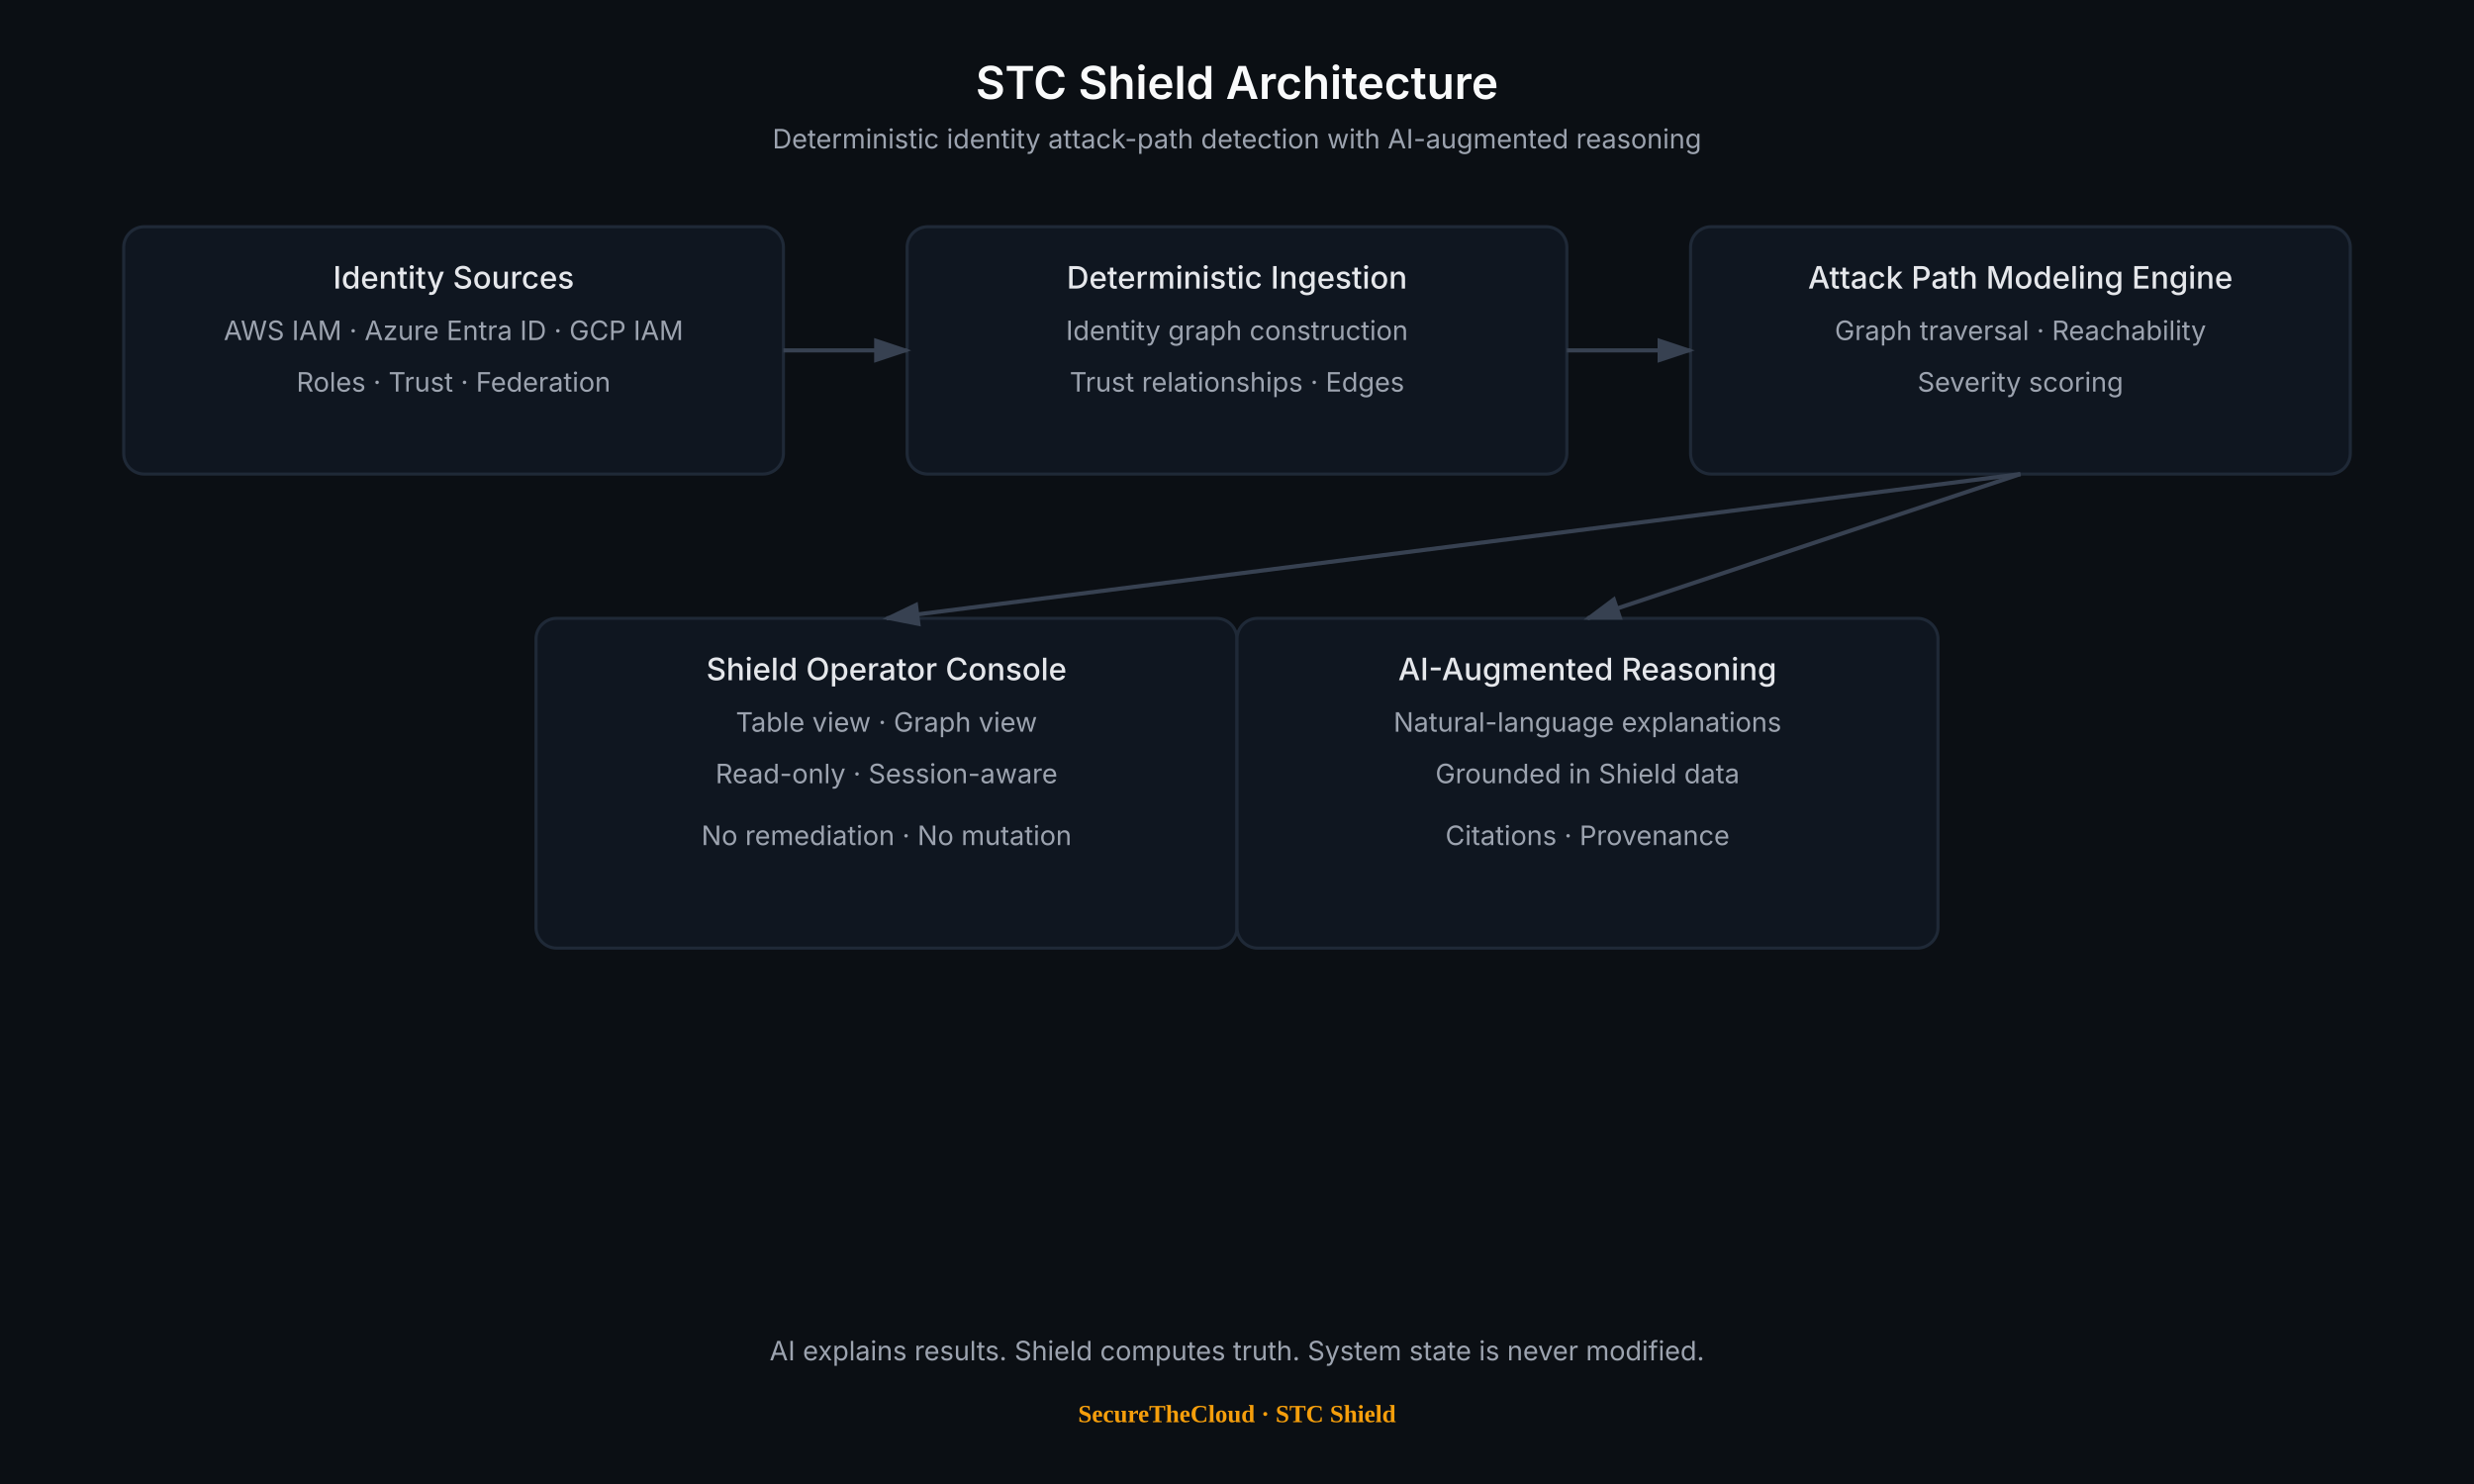
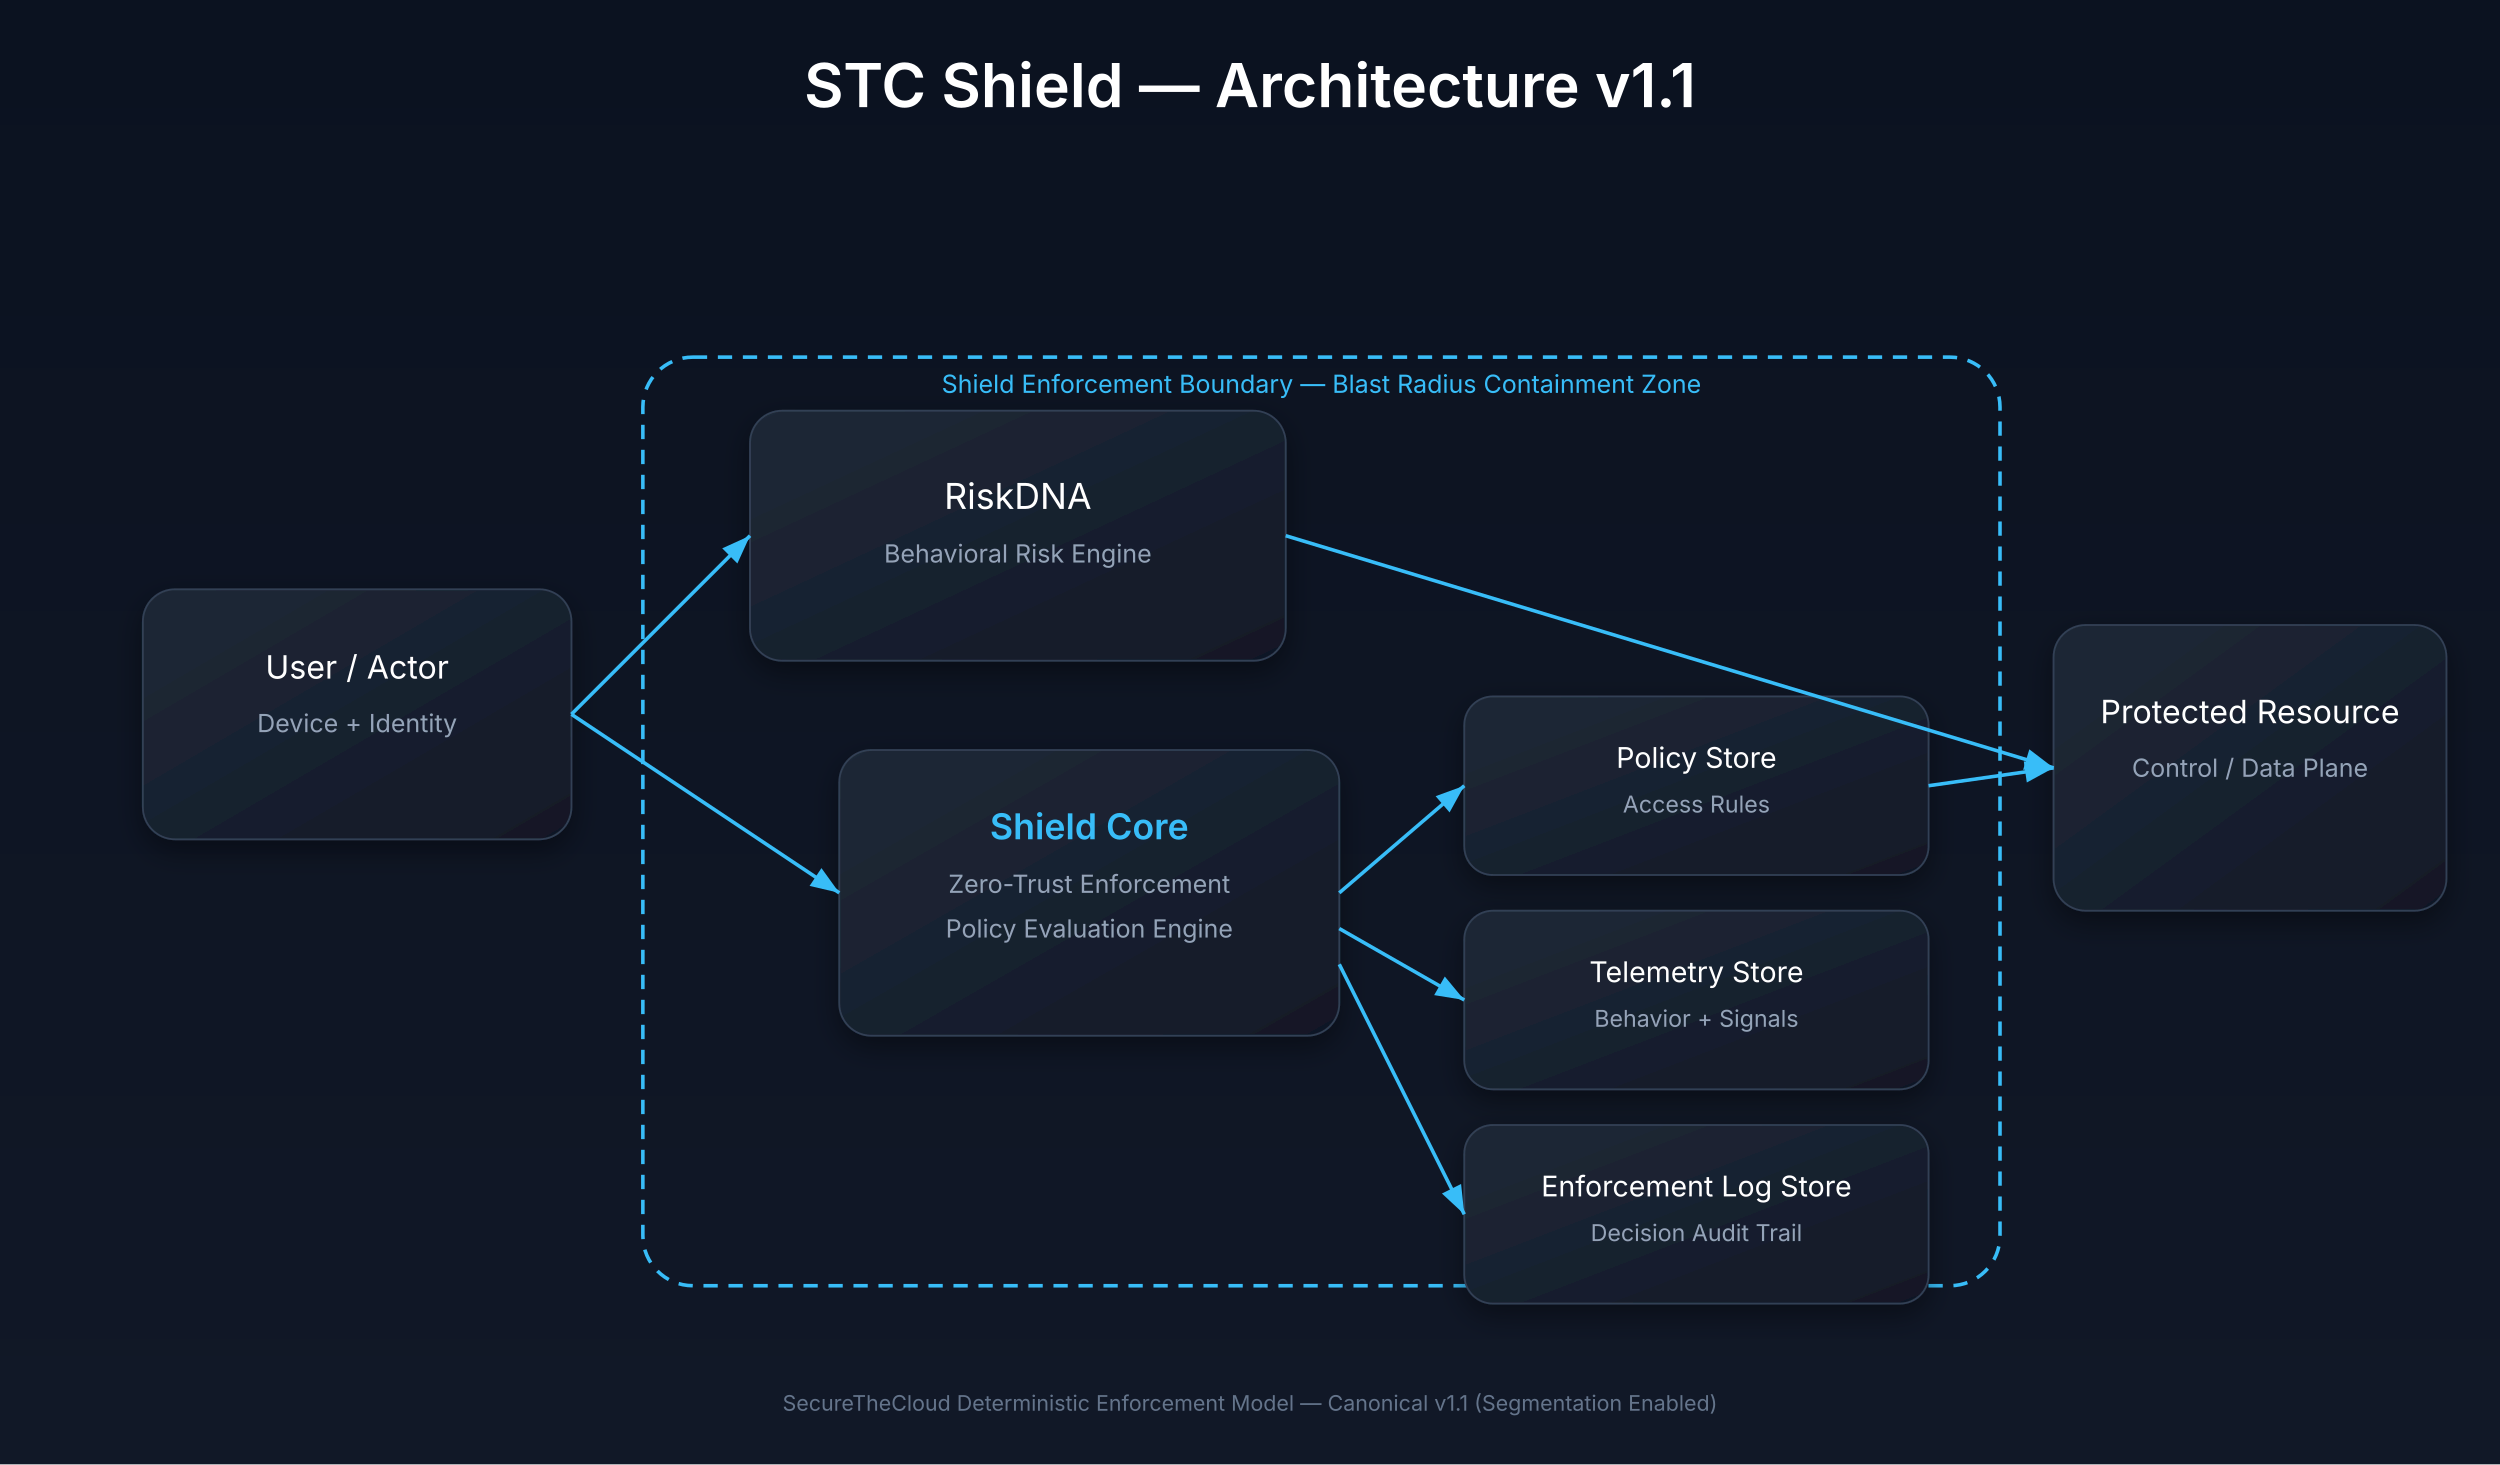
- <svg xmlns="http://www.w3.org/2000/svg" width="1200" height="720" viewBox="0 0 1200 720">
+ <svg xmlns="http://www.w3.org/2000/svg" width="1400" height="820" viewBox="0 0 1400 820" font-family="Inter, Segoe UI, Arial, sans-serif">
  <defs>
-     <style>
-       .bg { fill: #0b0f14; }
-       .panel { fill: #0f1620; stroke: #1f2937; stroke-width: 1.5; rx: 10; }
-       .title { fill: #f9fafb; font-size: 22px; font-weight: 600; font-family: Inter, system-ui, sans-serif; }
-       .label { fill: #e5e7eb; font-size: 15px; font-weight: 500; font-family: Inter, system-ui, sans-serif; }
-       .muted { fill: #9ca3af; font-size: 13px; font-family: Inter, system-ui, sans-serif; }
-       .gold { fill: #f59e0b; font-weight: 600; }
-       .arrow { stroke: #374151; stroke-width: 2; marker-end: url(#arrow); }
-     </style>
+     <linearGradient id="bgGrad" x1="0" y1="0" x2="0" y2="1">
+       <stop offset="0%" stop-color="#0b1220" />
+       <stop offset="100%" stop-color="#111827" />
+     </linearGradient>
+     <linearGradient id="cardGrad" x1="0" y1="0" x2="1" y2="1">
+       <stop offset="0%" stop-color="#1f2937" />
+       <stop offset="100%" stop-color="#111827" />
+     </linearGradient>
+     <filter id="shadow" x="-20%" y="-20%" width="140%" height="140%">
+       <feDropShadow dx="0" dy="6" stdDeviation="8" flood-color="#000000" flood-opacity="0.4" />
+     </filter>
    <marker id="arrow" markerWidth="10" markerHeight="10" refX="8" refY="3" orient="auto">
-       <path d="M0,0 L0,6 L9,3 z" fill="#374151" />
+       <path d="M0,0 L8,3 L0,6 Z" fill="#38bdf8" />
    </marker>
  </defs>
-   <rect class="bg" x="0" y="0" width="1200" height="720" />
-   <text x="600" y="48" text-anchor="middle" class="title">
-     STC Shield Architecture
+   <rect width="1400" height="820" fill="url(#bgGrad)" />
+   <text x="700" y="60" text-anchor="middle" font-size="34" font-weight="600" fill="#ffffff">
+     STC Shield — Architecture v1.1
  </text>
-   <text x="600" y="72" text-anchor="middle" class="muted">
-     Deterministic identity attack-path detection with AI-augmented reasoning
+   <g filter="url(#shadow)">
+     <rect x="80" y="330" width="240" height="140" rx="18" fill="url(#cardGrad)" stroke="#334155" />
+     <text x="200" y="380" text-anchor="middle" font-size="18" fill="#ffffff">User / Actor</text>
+     <text x="200" y="410" text-anchor="middle" font-size="14" fill="#94a3b8">Device + Identity</text>
+   </g>
+   <g filter="url(#shadow)">
+     <rect x="420" y="230" width="300" height="140" rx="18" fill="url(#cardGrad)" stroke="#334155" />
+     <text x="570" y="285" text-anchor="middle" font-size="20" fill="#ffffff">RiskDNA</text>
+     <text x="570" y="315" text-anchor="middle" font-size="14" fill="#94a3b8">Behavioral Risk Engine</text>
+   </g>
+   <rect x="360" y="200" width="760" height="520" rx="28" fill="none" stroke="#38bdf8" stroke-width="2" stroke-dasharray="8 6" />
+   <text x="740" y="220" text-anchor="middle" font-size="14" fill="#38bdf8">
+     Shield Enforcement Boundary — Blast Radius Containment Zone
  </text>
-   <rect class="panel" x="60" y="110" width="320" height="120" />
-   <text x="220" y="140" text-anchor="middle" class="label">Identity Sources</text>
-   <text x="220" y="165" text-anchor="middle" class="muted">AWS IAM · Azure Entra ID · GCP IAM</text>
-   <text x="220" y="190" text-anchor="middle" class="muted">Roles · Trust · Federation</text>
-   <rect class="panel" x="440" y="110" width="320" height="120" />
-   <text x="600" y="140" text-anchor="middle" class="label">Deterministic Ingestion</text>
-   <text x="600" y="165" text-anchor="middle" class="muted">Identity graph construction</text>
-   <text x="600" y="190" text-anchor="middle" class="muted">Trust relationships · Edges</text>
-   <rect class="panel" x="820" y="110" width="320" height="120" />
-   <text x="980" y="140" text-anchor="middle" class="label">Attack Path Modeling Engine</text>
-   <text x="980" y="165" text-anchor="middle" class="muted">Graph traversal · Reachability</text>
-   <text x="980" y="190" text-anchor="middle" class="muted">Severity scoring</text>
-   <line class="arrow" x1="380" y1="170" x2="440" y2="170" />
-   <line class="arrow" x1="760" y1="170" x2="820" y2="170" />
-   <rect class="panel" x="260" y="300" width="340" height="160" />
-   <text x="430" y="330" text-anchor="middle" class="label">Shield Operator Console</text>
-   <text x="430" y="355" text-anchor="middle" class="muted">Table view · Graph view</text>
-   <text x="430" y="380" text-anchor="middle" class="muted">Read-only · Session-aware</text>
-   <text x="430" y="410" text-anchor="middle" class="muted">No remediation · No mutation</text>
-   <rect class="panel" x="600" y="300" width="340" height="160" />
-   <text x="770" y="330" text-anchor="middle" class="label">AI-Augmented Reasoning</text>
-   <text x="770" y="355" text-anchor="middle" class="muted">Natural-language explanations</text>
-   <text x="770" y="380" text-anchor="middle" class="muted">Grounded in Shield data</text>
-   <text x="770" y="410" text-anchor="middle" class="muted">Citations · Provenance</text>
-   <line class="arrow" x1="980" y1="230" x2="430" y2="300" />
-   <line class="arrow" x1="980" y1="230" x2="770" y2="300" />
-   <text x="600" y="660" text-anchor="middle" class="muted">
-     AI explains results. Shield computes truth. System state is never modified.
-   </text>
-   <text x="600" y="690" text-anchor="middle" class="gold">
-     SecureTheCloud · STC Shield
+   <g filter="url(#shadow)">
+     <rect x="470" y="420" width="280" height="160" rx="18" fill="url(#cardGrad)" stroke="#334155" />
+     <text x="610" y="470" text-anchor="middle" font-size="20" font-weight="600" fill="#38bdf8">Shield Core</text>
+     <text x="610" y="500" text-anchor="middle" font-size="14" fill="#94a3b8">Zero-Trust Enforcement</text>
+     <text x="610" y="525" text-anchor="middle" font-size="14" fill="#94a3b8">Policy Evaluation Engine</text>
+   </g>
+   <g filter="url(#shadow)">
+     <rect x="820" y="390" width="260" height="100" rx="16" fill="url(#cardGrad)" stroke="#334155" />
+     <text x="950" y="430" text-anchor="middle" font-size="16" fill="#ffffff">Policy Store</text>
+     <text x="950" y="455" text-anchor="middle" font-size="13" fill="#94a3b8">Access Rules</text>
+   </g>
+   <g filter="url(#shadow)">
+     <rect x="820" y="510" width="260" height="100" rx="16" fill="url(#cardGrad)" stroke="#334155" />
+     <text x="950" y="550" text-anchor="middle" font-size="16" fill="#ffffff">Telemetry Store</text>
+     <text x="950" y="575" text-anchor="middle" font-size="13" fill="#94a3b8">Behavior + Signals</text>
+   </g>
+   <g filter="url(#shadow)">
+     <rect x="820" y="630" width="260" height="100" rx="16" fill="url(#cardGrad)" stroke="#334155" />
+     <text x="950" y="670" text-anchor="middle" font-size="16" fill="#ffffff">Enforcement Log Store</text>
+     <text x="950" y="695" text-anchor="middle" font-size="13" fill="#94a3b8">Decision Audit Trail</text>
+   </g>
+   <g filter="url(#shadow)">
+     <rect x="1150" y="350" width="220" height="160" rx="18" fill="url(#cardGrad)" stroke="#334155" />
+     <text x="1260" y="405" text-anchor="middle" font-size="18" fill="#ffffff">Protected Resource</text>
+     <text x="1260" y="435" text-anchor="middle" font-size="14" fill="#94a3b8">Control / Data Plane</text>
+   </g>
+   <line x1="320" y1="400" x2="420" y2="300" stroke="#38bdf8" stroke-width="2" marker-end="url(#arrow)" />
+   <line x1="320" y1="400" x2="470" y2="500" stroke="#38bdf8" stroke-width="2" marker-end="url(#arrow)" />
+   <line x1="720" y1="300" x2="1150" y2="430" stroke="#38bdf8" stroke-width="2" marker-end="url(#arrow)" />
+   <line x1="750" y1="500" x2="820" y2="440" stroke="#38bdf8" stroke-width="2" marker-end="url(#arrow)" />
+   <line x1="750" y1="520" x2="820" y2="560" stroke="#38bdf8" stroke-width="2" marker-end="url(#arrow)" />
+   <line x1="750" y1="540" x2="820" y2="680" stroke="#38bdf8" stroke-width="2" marker-end="url(#arrow)" />
+   <line x1="1080" y1="440" x2="1150" y2="430" stroke="#38bdf8" stroke-width="2" marker-end="url(#arrow)" />
+   <text x="700" y="790" text-anchor="middle" font-size="12" fill="#64748b">
+     SecureTheCloud Deterministic Enforcement Model — Canonical v1.1 (Segmentation Enabled)
  </text>
</svg>
